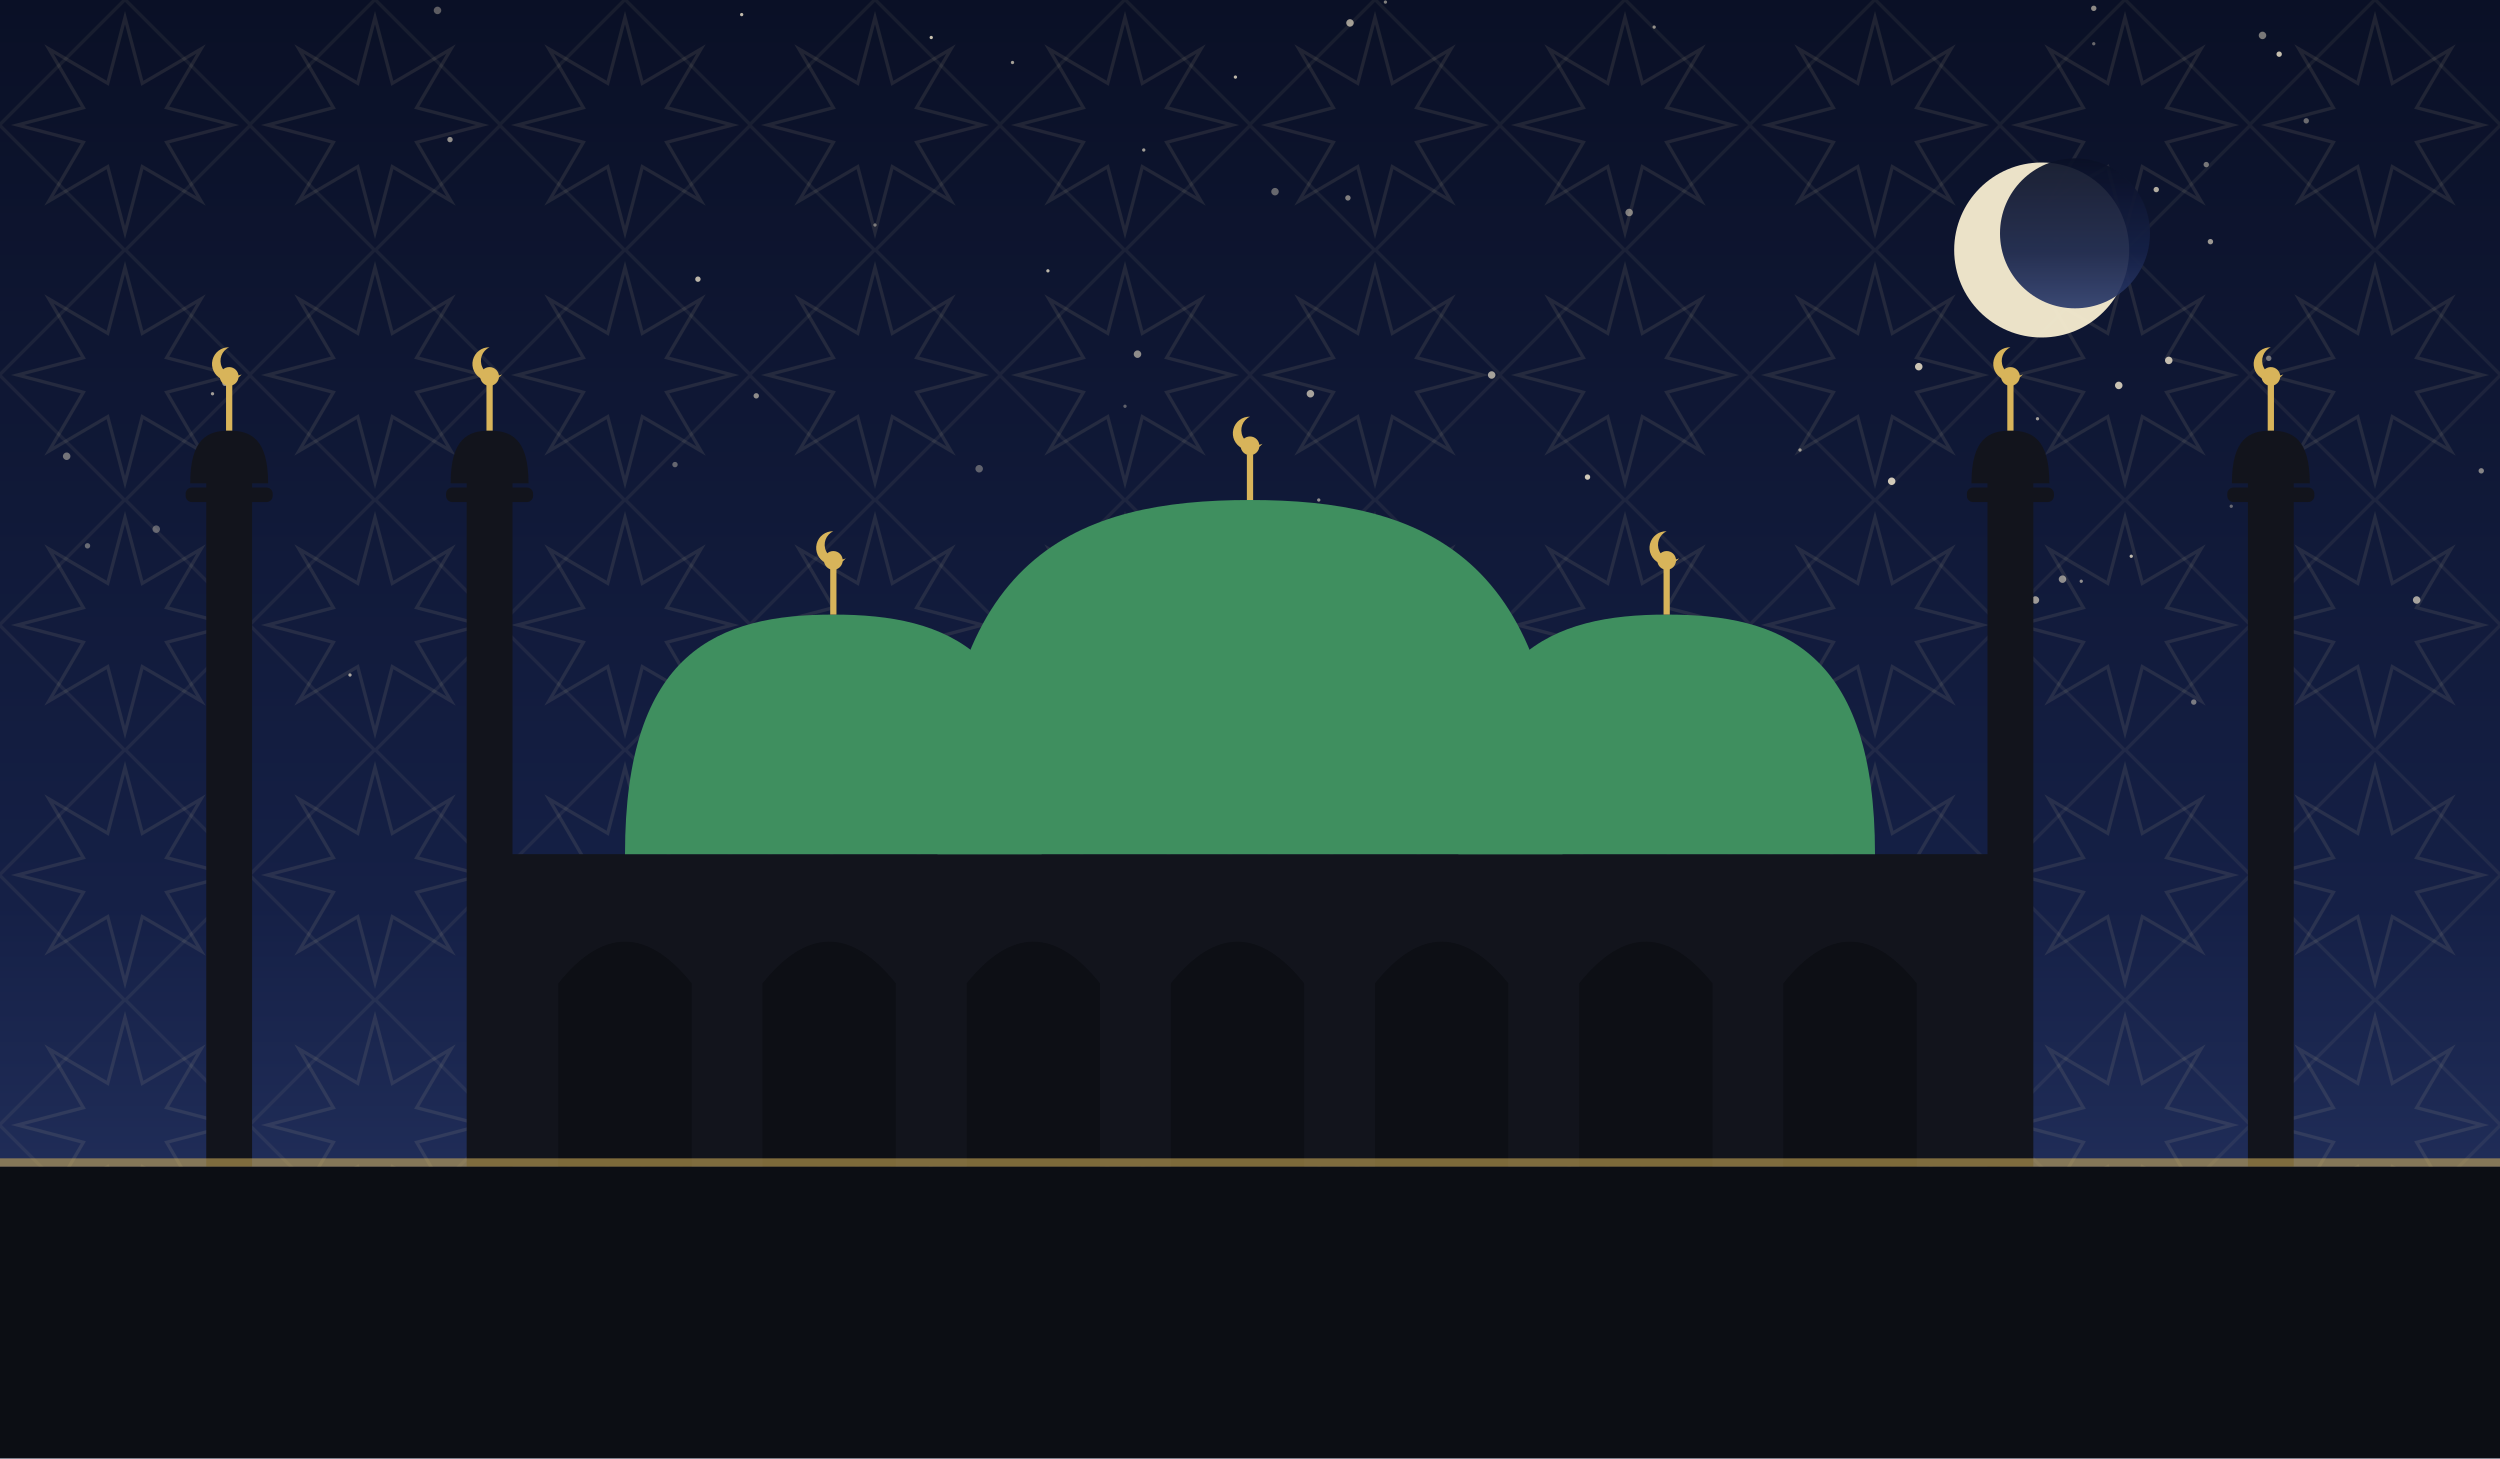
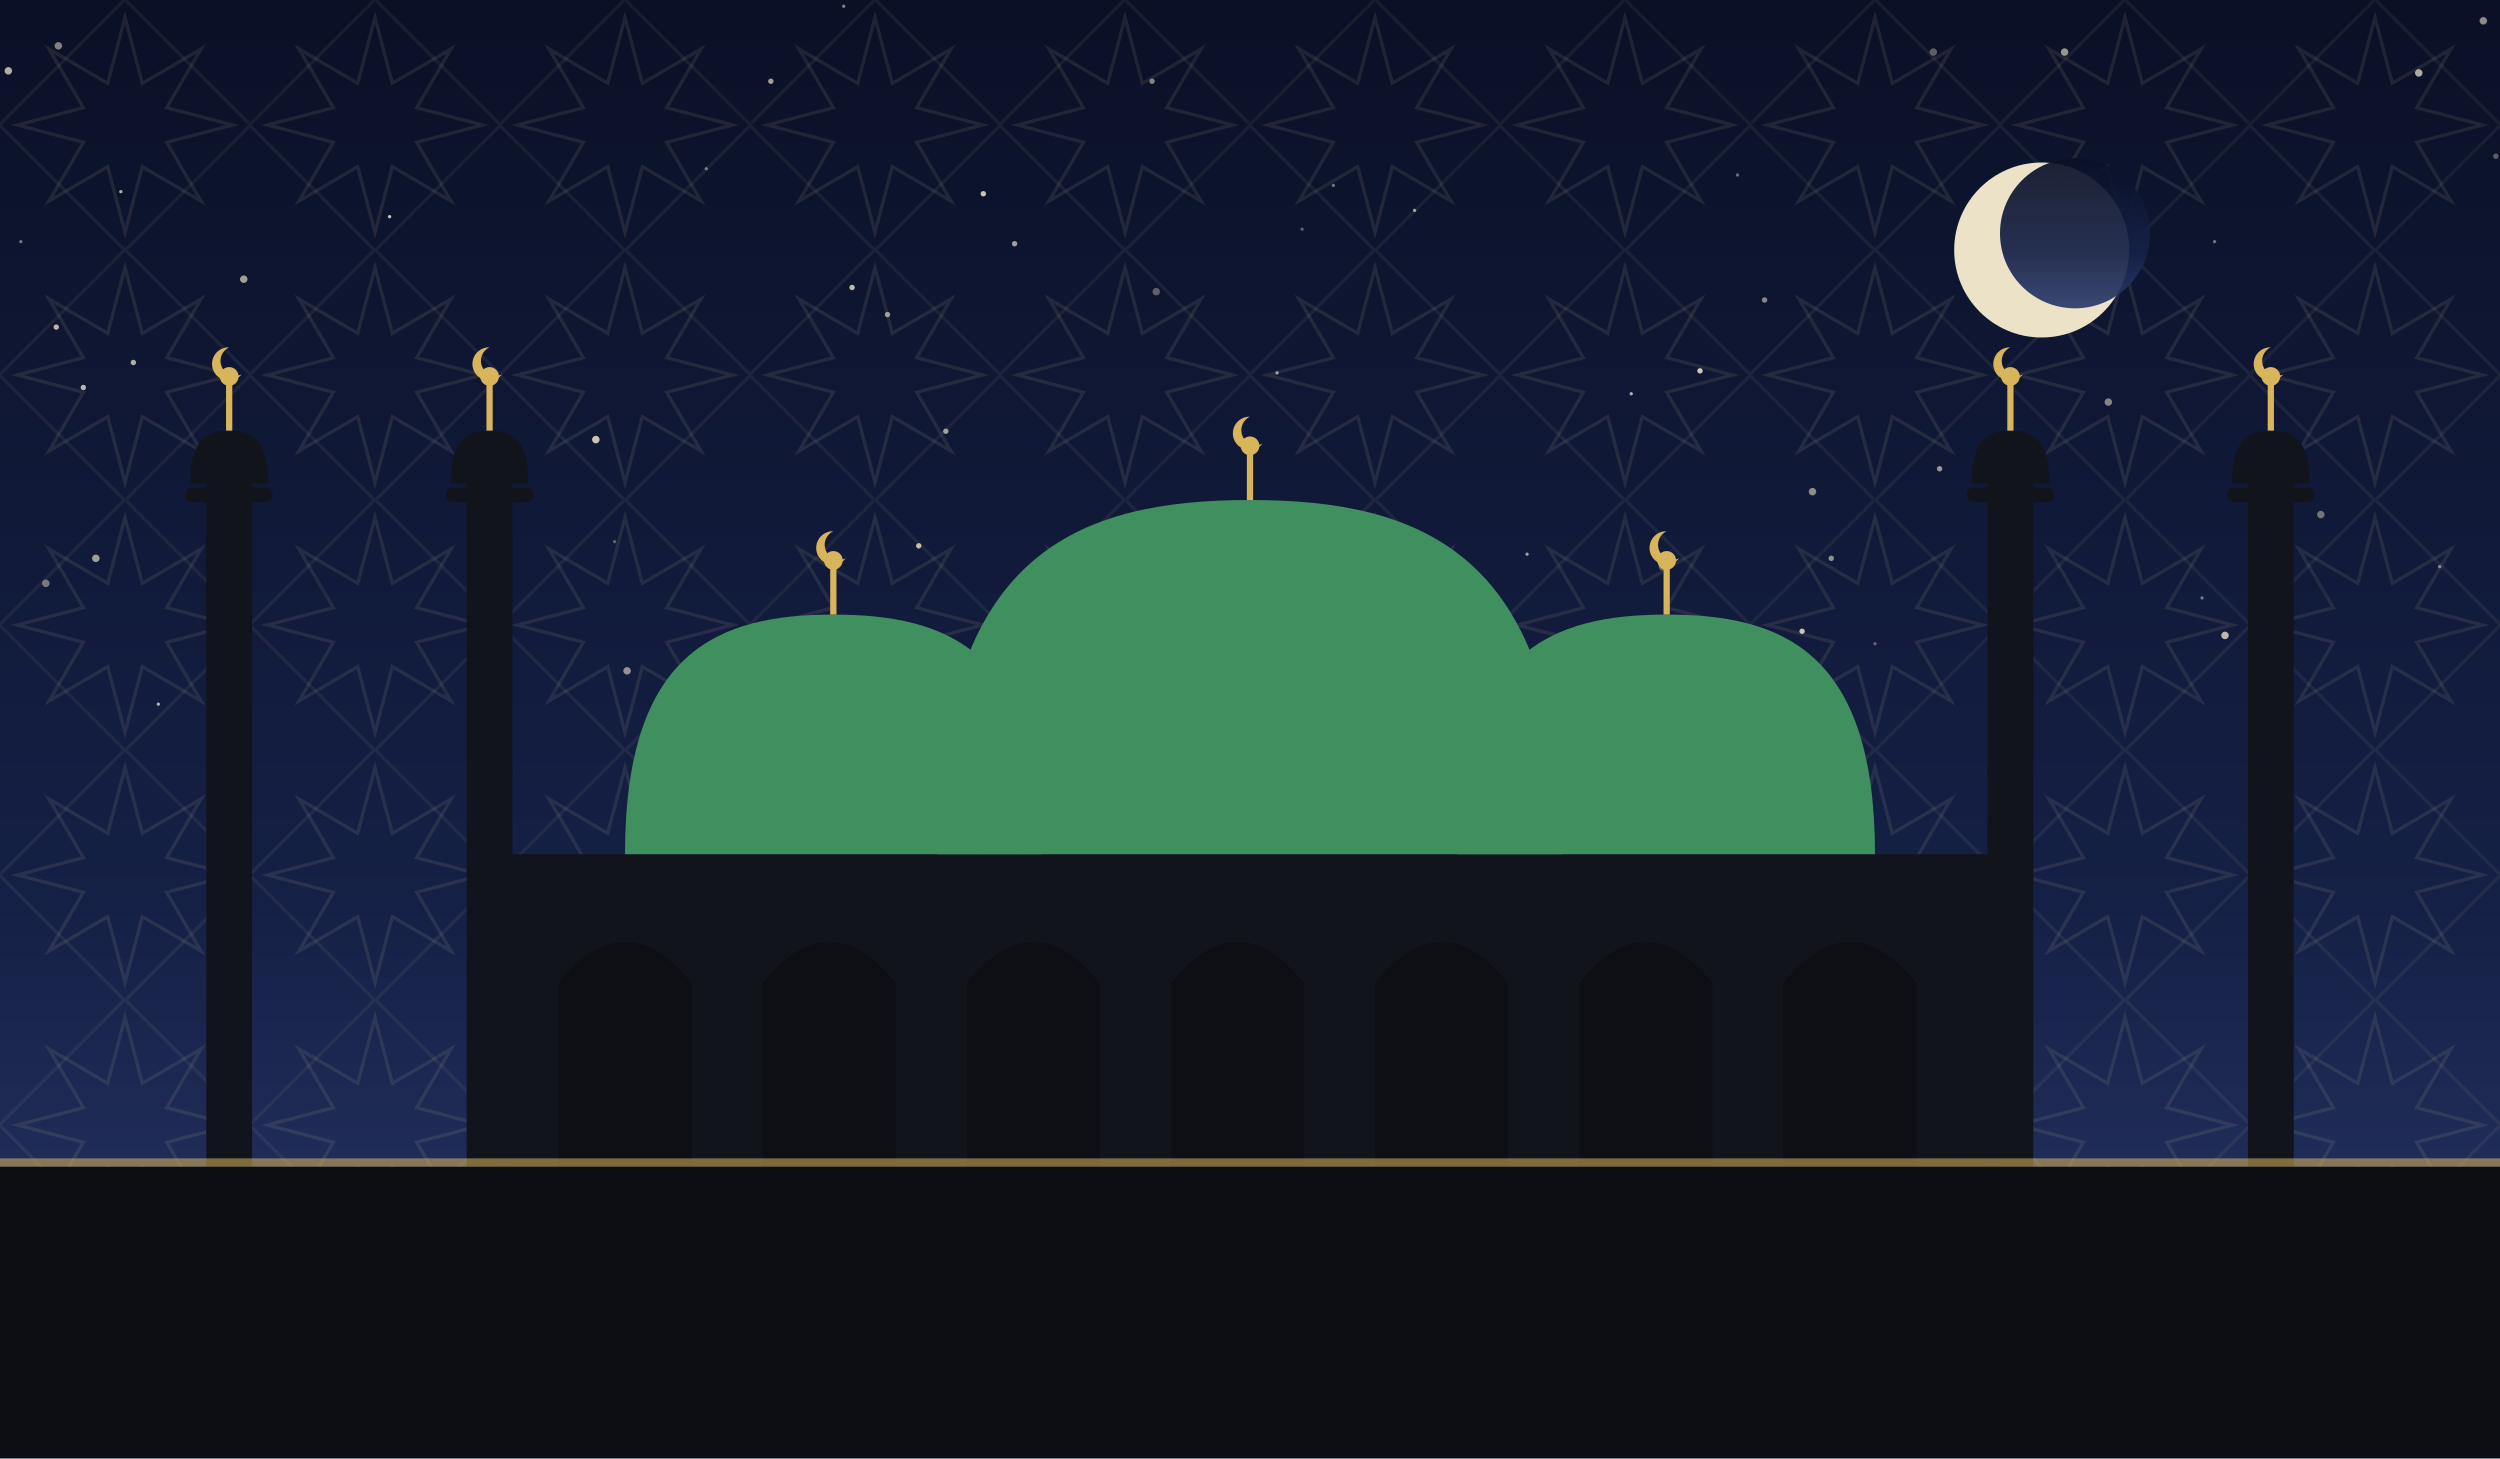
<svg xmlns="http://www.w3.org/2000/svg" viewBox="0 0 1200 700" role="img">
  <defs>
    <linearGradient id="sky" x1="0" y1="0" x2="0" y2="1">
      <stop offset="0" stop-color="#0a1026" />
      <stop offset="0.62" stop-color="#152046" />
      <stop offset="1" stop-color="#2b3a6b" />
    </linearGradient>
    <pattern id="g1" width="120" height="120" patternUnits="userSpaceOnUse">
      <polygon points="111.6,60.0 80.0,68.3 96.5,96.5 68.3,80.0 60.0,111.6 51.7,80.0 23.5,96.5 40.0,68.3 8.4,60.0 40.0,51.7 23.5,23.5 51.7,40.0 60.0,8.4 68.3,40.0 96.5,23.5 80.0,51.7" fill="none" stroke="#e8d9a8" stroke-width="1.6" opacity="0.1" />
      <rect x="17.4" y="17.4" width="85.2" height="85.2" fill="none" stroke="#e8d9a8" stroke-width="1.6" opacity="0.07" transform="rotate(45 60.0 60.0)" />
    </pattern>
  </defs>
  <rect width="1200" height="700" fill="url(#sky)" />
  <rect width="1200" height="700" fill="url(#g1)" />
-   <circle cx="782" cy="102" r="1.8" fill="#f7ecd2" opacity="0.49" />
-   <circle cx="864" cy="323" r="1.8" fill="#f7ecd2" opacity="0.57" />
-   <circle cx="987" cy="115" r="1.3" fill="#f7ecd2" opacity="0.40" />
-   <circle cx="503" cy="130" r="0.8" fill="#f7ecd2" opacity="0.75" />
-   <circle cx="108" cy="184" r="1.3" fill="#f7ecd2" opacity="0.57" />
-   <circle cx="210" cy="5" r="1.8" fill="#f7ecd2" opacity="0.35" />
-   <circle cx="593" cy="37" r="0.8" fill="#f7ecd2" opacity="0.76" />
-   <circle cx="1089" cy="172" r="1.3" fill="#f7ecd2" opacity="0.43" />
-   <circle cx="234" cy="246" r="0.8" fill="#f7ecd2" opacity="0.49" />
-   <circle cx="356" cy="7" r="0.8" fill="#f7ecd2" opacity="0.77" />
-   <circle cx="999" cy="279" r="0.8" fill="#f7ecd2" opacity="0.56" />
-   <circle cx="75" cy="254" r="1.8" fill="#f7ecd2" opacity="0.35" />
-   <circle cx="1160" cy="288" r="1.8" fill="#f7ecd2" opacity="0.65" />
-   <circle cx="102" cy="189" r="0.8" fill="#f7ecd2" opacity="0.63" />
-   <circle cx="1005" cy="21" r="0.8" fill="#f7ecd2" opacity="0.40" />
-   <circle cx="1061" cy="116" r="1.3" fill="#f7ecd2" opacity="0.61" />
-   <circle cx="486" cy="30" r="0.8" fill="#f7ecd2" opacity="0.65" />
-   <circle cx="648" cy="11" r="1.8" fill="#f7ecd2" opacity="0.63" />
-   <circle cx="611" cy="283" r="0.8" fill="#f7ecd2" opacity="0.48" />
-   <circle cx="447" cy="18" r="0.8" fill="#f7ecd2" opacity="0.81" />
-   <circle cx="612" cy="92" r="1.8" fill="#f7ecd2" opacity="0.39" />
-   <circle cx="794" cy="13" r="0.8" fill="#f7ecd2" opacity="0.57" />
-   <circle cx="1017" cy="185" r="1.8" fill="#f7ecd2" opacity="0.80" />
-   <circle cx="633" cy="240" r="0.8" fill="#f7ecd2" opacity="0.55" />
-   <circle cx="338" cy="334" r="0.8" fill="#f7ecd2" opacity="0.77" />
-   <circle cx="540" cy="195" r="0.8" fill="#f7ecd2" opacity="0.35" />
-   <circle cx="1023" cy="267" r="0.8" fill="#f7ecd2" opacity="0.76" />
-   <circle cx="419" cy="302" r="1.3" fill="#f7ecd2" opacity="0.73" />
-   <circle cx="864" cy="216" r="0.8" fill="#f7ecd2" opacity="0.59" />
-   <circle cx="1086" cy="17" r="1.8" fill="#f7ecd2" opacity="0.47" />
-   <circle cx="629" cy="189" r="1.8" fill="#f7ecd2" opacity="0.66" />
-   <circle cx="1005" cy="4" r="1.3" fill="#f7ecd2" opacity="0.55" />
-   <circle cx="990" cy="278" r="1.8" fill="#f7ecd2" opacity="0.55" />
-   <circle cx="32" cy="219" r="1.8" fill="#f7ecd2" opacity="0.43" />
-   <circle cx="1035" cy="91" r="1.3" fill="#f7ecd2" opacity="0.70" />
-   <circle cx="1191" cy="226" r="1.3" fill="#f7ecd2" opacity="0.51" />
-   <circle cx="716" cy="180" r="1.8" fill="#f7ecd2" opacity="0.65" />
-   <circle cx="978" cy="201" r="0.8" fill="#f7ecd2" opacity="0.63" />
-   <circle cx="1041" cy="173" r="1.8" fill="#f7ecd2" opacity="0.78" />
-   <circle cx="977" cy="288" r="1.8" fill="#f7ecd2" opacity="0.61" />
-   <circle cx="42" cy="262" r="1.3" fill="#f7ecd2" opacity="0.39" />
-   <circle cx="324" cy="223" r="1.3" fill="#f7ecd2" opacity="0.37" />
-   <circle cx="647" cy="95" r="1.3" fill="#f7ecd2" opacity="0.50" />
-   <circle cx="363" cy="190" r="1.3" fill="#f7ecd2" opacity="0.55" />
-   <circle cx="168" cy="324" r="0.8" fill="#f7ecd2" opacity="0.67" />
-   <circle cx="470" cy="225" r="1.8" fill="#f7ecd2" opacity="0.35" />
-   <circle cx="1053" cy="337" r="1.3" fill="#f7ecd2" opacity="0.46" />
-   <circle cx="549" cy="72" r="0.8" fill="#f7ecd2" opacity="0.63" />
-   <circle cx="1094" cy="26" r="1.3" fill="#f7ecd2" opacity="0.79" />
-   <circle cx="216" cy="67" r="1.3" fill="#f7ecd2" opacity="0.57" />
-   <circle cx="1059" cy="79" r="1.3" fill="#f7ecd2" opacity="0.46" />
-   <circle cx="335" cy="134" r="1.3" fill="#f7ecd2" opacity="0.75" />
-   <circle cx="420" cy="108" r="0.8" fill="#f7ecd2" opacity="0.45" />
-   <circle cx="762" cy="229" r="1.3" fill="#f7ecd2" opacity="0.83" />
-   <circle cx="665" cy="1" r="0.8" fill="#f7ecd2" opacity="0.50" />
-   <circle cx="921" cy="176" r="1.8" fill="#f7ecd2" opacity="0.81" />
-   <circle cx="546" cy="170" r="1.8" fill="#f7ecd2" opacity="0.55" />
-   <circle cx="908" cy="231" r="1.8" fill="#f7ecd2" opacity="0.83" />
-   <circle cx="1071" cy="243" r="0.8" fill="#f7ecd2" opacity="0.38" />
-   <circle cx="1107" cy="58" r="1.3" fill="#f7ecd2" opacity="0.41" />
+   <circle cx="27" cy="157" r="1.3" fill="#f7ecd2" opacity="0.74" />
+   <circle cx="949" cy="238" r="1.8" fill="#f7ecd2" opacity="0.47" />
+   <circle cx="1192" cy="10" r="1.8" fill="#f7ecd2" opacity="0.55" />
+   <circle cx="1068" cy="305" r="1.8" fill="#f7ecd2" opacity="0.75" />
+   <circle cx="553" cy="39" r="1.3" fill="#f7ecd2" opacity="0.52" />
+   <circle cx="295" cy="260" r="0.8" fill="#f7ecd2" opacity="0.35" />
+   <circle cx="798" cy="272" r="1.8" fill="#f7ecd2" opacity="0.41" />
+   <circle cx="454" cy="207" r="1.3" fill="#f7ecd2" opacity="0.63" />
+   <circle cx="679" cy="101" r="0.8" fill="#f7ecd2" opacity="0.64" />
+   <circle cx="441" cy="262" r="1.3" fill="#f7ecd2" opacity="0.77" />
+   <circle cx="4" cy="34" r="1.8" fill="#f7ecd2" opacity="0.71" />
+   <circle cx="640" cy="89" r="0.8" fill="#f7ecd2" opacity="0.45" />
+   <circle cx="405" cy="3" r="0.8" fill="#f7ecd2" opacity="0.50" />
+   <circle cx="187" cy="104" r="0.8" fill="#f7ecd2" opacity="0.83" />
+   <circle cx="10" cy="116" r="0.8" fill="#f7ecd2" opacity="0.45" />
+   <circle cx="426" cy="151" r="1.3" fill="#f7ecd2" opacity="0.61" />
+   <circle cx="931" cy="225" r="1.3" fill="#f7ecd2" opacity="0.60" />
+   <circle cx="733" cy="266" r="0.8" fill="#f7ecd2" opacity="0.63" />
+   <circle cx="816" cy="178" r="1.3" fill="#f7ecd2" opacity="0.83" />
+   <circle cx="1012" cy="193" r="1.8" fill="#f7ecd2" opacity="0.51" />
+   <circle cx="1057" cy="287" r="0.8" fill="#f7ecd2" opacity="0.44" />
+   <circle cx="879" cy="268" r="1.3" fill="#f7ecd2" opacity="0.57" />
+   <circle cx="22" cy="280" r="1.8" fill="#f7ecd2" opacity="0.45" />
+   <circle cx="1198" cy="75" r="1.3" fill="#f7ecd2" opacity="0.35" />
+   <circle cx="783" cy="189" r="0.8" fill="#f7ecd2" opacity="0.72" />
+   <circle cx="625" cy="110" r="0.8" fill="#f7ecd2" opacity="0.35" />
+   <circle cx="28" cy="22" r="1.8" fill="#f7ecd2" opacity="0.51" />
+   <circle cx="984" cy="137" r="1.8" fill="#f7ecd2" opacity="0.43" />
+   <circle cx="109" cy="271" r="1.8" fill="#f7ecd2" opacity="0.74" />
+   <circle cx="1171" cy="272" r="0.8" fill="#f7ecd2" opacity="0.47" />
+   <circle cx="834" cy="84" r="0.8" fill="#f7ecd2" opacity="0.41" />
+   <circle cx="370" cy="39" r="1.3" fill="#f7ecd2" opacity="0.65" />
+   <circle cx="235" cy="333" r="1.3" fill="#f7ecd2" opacity="0.40" />
+   <circle cx="117" cy="134" r="1.8" fill="#f7ecd2" opacity="0.63" />
+   <circle cx="40" cy="186" r="1.3" fill="#f7ecd2" opacity="0.75" />
+   <circle cx="556" cy="261" r="1.3" fill="#f7ecd2" opacity="0.51" />
+   <circle cx="1161" cy="35" r="1.8" fill="#f7ecd2" opacity="0.70" />
+   <circle cx="1063" cy="116" r="0.8" fill="#f7ecd2" opacity="0.43" />
+   <circle cx="46" cy="268" r="1.8" fill="#f7ecd2" opacity="0.63" />
+   <circle cx="342" cy="323" r="1.8" fill="#f7ecd2" opacity="0.51" />
+   <circle cx="487" cy="117" r="1.3" fill="#f7ecd2" opacity="0.64" />
+   <circle cx="409" cy="138" r="1.3" fill="#f7ecd2" opacity="0.77" />
+   <circle cx="852" cy="330" r="0.8" fill="#f7ecd2" opacity="0.45" />
+   <circle cx="928" cy="25" r="1.8" fill="#f7ecd2" opacity="0.35" />
+   <circle cx="613" cy="179" r="0.8" fill="#f7ecd2" opacity="0.62" />
+   <circle cx="555" cy="140" r="1.8" fill="#f7ecd2" opacity="0.35" />
+   <circle cx="58" cy="92" r="0.8" fill="#f7ecd2" opacity="0.71" />
+   <circle cx="1114" cy="247" r="1.8" fill="#f7ecd2" opacity="0.43" />
+   <circle cx="339" cy="81" r="0.8" fill="#f7ecd2" opacity="0.44" />
+   <circle cx="301" cy="322" r="1.8" fill="#f7ecd2" opacity="0.57" />
+   <circle cx="64" cy="174" r="1.3" fill="#f7ecd2" opacity="0.71" />
+   <circle cx="900" cy="309" r="0.8" fill="#f7ecd2" opacity="0.35" />
+   <circle cx="865" cy="303" r="1.3" fill="#f7ecd2" opacity="0.80" />
+   <circle cx="847" cy="144" r="1.3" fill="#f7ecd2" opacity="0.53" />
+   <circle cx="870" cy="236" r="1.8" fill="#f7ecd2" opacity="0.55" />
+   <circle cx="286" cy="211" r="1.8" fill="#f7ecd2" opacity="0.81" />
+   <circle cx="991" cy="25" r="1.8" fill="#f7ecd2" opacity="0.60" />
+   <circle cx="993" cy="146" r="1.8" fill="#f7ecd2" opacity="0.63" />
+   <circle cx="76" cy="338" r="0.8" fill="#f7ecd2" opacity="0.73" />
+   <circle cx="472" cy="93" r="1.3" fill="#f7ecd2" opacity="0.81" />
  <circle cx="980" cy="120" r="42" fill="#f6ecd0" opacity="0.95" />
  <circle cx="996" cy="112" r="36" fill="url(#sky)" opacity="0.92" />
  <rect x="240" y="410" width="720" height="150" fill="#12141c" />
  <path d="M 268 560 L 268 472 Q 300 432 332 472 L 332 560 Z" fill="#0c0e14" opacity="0.9" />
  <path d="M 366 560 L 366 472 Q 398 432 430 472 L 430 560 Z" fill="#0c0e14" opacity="0.9" />
  <path d="M 464 560 L 464 472 Q 496 432 528 472 L 528 560 Z" fill="#0c0e14" opacity="0.9" />
  <path d="M 562 560 L 562 472 Q 594 432 626 472 L 626 560 Z" fill="#0c0e14" opacity="0.9" />
  <path d="M 660 560 L 660 472 Q 692 432 724 472 L 724 560 Z" fill="#0c0e14" opacity="0.9" />
  <path d="M 758 560 L 758 472 Q 790 432 822 472 L 822 560 Z" fill="#0c0e14" opacity="0.9" />
  <path d="M 856 560 L 856 472 Q 888 432 920 472 L 920 560 Z" fill="#0c0e14" opacity="0.9" />
  <path d="M 450 410 C 450 265.5, 517.5 240, 600 240 C 682.5 240, 750 265.5, 750 410 Z" fill="#3f8f5f" />
  <line x1="600" y1="240" x2="600" y2="218" stroke="#d8b45a" stroke-width="3" />
  <circle cx="600" cy="214" r="4.5" fill="#d8b45a" />
  <path d="M 600 200 a 8 8 0 1 0 6 13 a 6.4 6.4 0 1 1 -6 -13 Z" fill="#d8b45a" />
  <path d="M 300 410 C 300 312.25, 345.0 295, 400 295 C 455.0 295, 500 312.25, 500 410 Z" fill="#3f8f5f" />
  <line x1="400" y1="295" x2="400" y2="273" stroke="#d8b45a" stroke-width="3" />
  <circle cx="400" cy="269" r="4.5" fill="#d8b45a" />
  <path d="M 400 255 a 8 8 0 1 0 6 13 a 6.4 6.4 0 1 1 -6 -13 Z" fill="#d8b45a" />
  <path d="M 700 410 C 700 312.25, 745.0 295, 800 295 C 855.0 295, 900 312.25, 900 410 Z" fill="#3f8f5f" />
  <line x1="800" y1="295" x2="800" y2="273" stroke="#d8b45a" stroke-width="3" />
  <circle cx="800" cy="269" r="4.5" fill="#d8b45a" />
  <path d="M 800 255 a 8 8 0 1 0 6 13 a 6.4 6.4 0 1 1 -6 -13 Z" fill="#d8b45a" />
  <rect x="99.0" y="230" width="22" height="330" fill="#12141c" />
  <rect x="89.1" y="234" width="41.8" height="7" rx="3" fill="#12141c" />
  <path d="M 91.3 232 C 91.3 210.495, 99.715 206.7, 110 206.7 C 120.285 206.7, 128.7 210.495, 128.7 232 Z" fill="#12141c" />
  <line x1="110" y1="206.7" x2="110" y2="184.7" stroke="#d8b45a" stroke-width="3" />
  <circle cx="110" cy="180.7" r="4.5" fill="#d8b45a" />
  <path d="M 110 166.7 a 8 8 0 1 0 6 13 a 6.4 6.4 0 1 1 -6 -13 Z" fill="#d8b45a" />
  <rect x="224.0" y="230" width="22" height="330" fill="#12141c" />
  <rect x="214.1" y="234" width="41.8" height="7" rx="3" fill="#12141c" />
  <path d="M 216.3 232 C 216.3 210.495, 224.715 206.7, 235 206.7 C 245.285 206.7, 253.7 210.495, 253.7 232 Z" fill="#12141c" />
  <line x1="235" y1="206.7" x2="235" y2="184.7" stroke="#d8b45a" stroke-width="3" />
  <circle cx="235" cy="180.7" r="4.5" fill="#d8b45a" />
  <path d="M 235 166.7 a 8 8 0 1 0 6 13 a 6.4 6.4 0 1 1 -6 -13 Z" fill="#d8b45a" />
  <rect x="954.0" y="230" width="22" height="330" fill="#12141c" />
  <rect x="944.1" y="234" width="41.8" height="7" rx="3" fill="#12141c" />
  <path d="M 946.3 232 C 946.3 210.495, 954.715 206.7, 965 206.7 C 975.285 206.7, 983.7 210.495, 983.7 232 Z" fill="#12141c" />
  <line x1="965" y1="206.7" x2="965" y2="184.7" stroke="#d8b45a" stroke-width="3" />
  <circle cx="965" cy="180.7" r="4.5" fill="#d8b45a" />
  <path d="M 965 166.7 a 8 8 0 1 0 6 13 a 6.4 6.4 0 1 1 -6 -13 Z" fill="#d8b45a" />
  <rect x="1079.0" y="230" width="22" height="330" fill="#12141c" />
  <rect x="1069.1" y="234" width="41.8" height="7" rx="3" fill="#12141c" />
  <path d="M 1071.3 232 C 1071.3 210.495, 1079.715 206.7, 1090 206.7 C 1100.285 206.7, 1108.7 210.495, 1108.7 232 Z" fill="#12141c" />
  <line x1="1090" y1="206.7" x2="1090" y2="184.7" stroke="#d8b45a" stroke-width="3" />
  <circle cx="1090" cy="180.7" r="4.5" fill="#d8b45a" />
  <path d="M 1090 166.7 a 8 8 0 1 0 6 13 a 6.4 6.4 0 1 1 -6 -13 Z" fill="#d8b45a" />
  <rect x="0" y="560" width="1200" height="140" fill="#0c0e14" />
  <rect x="0" y="556" width="1200" height="4" fill="#d8b45a" opacity="0.55" />
</svg>
